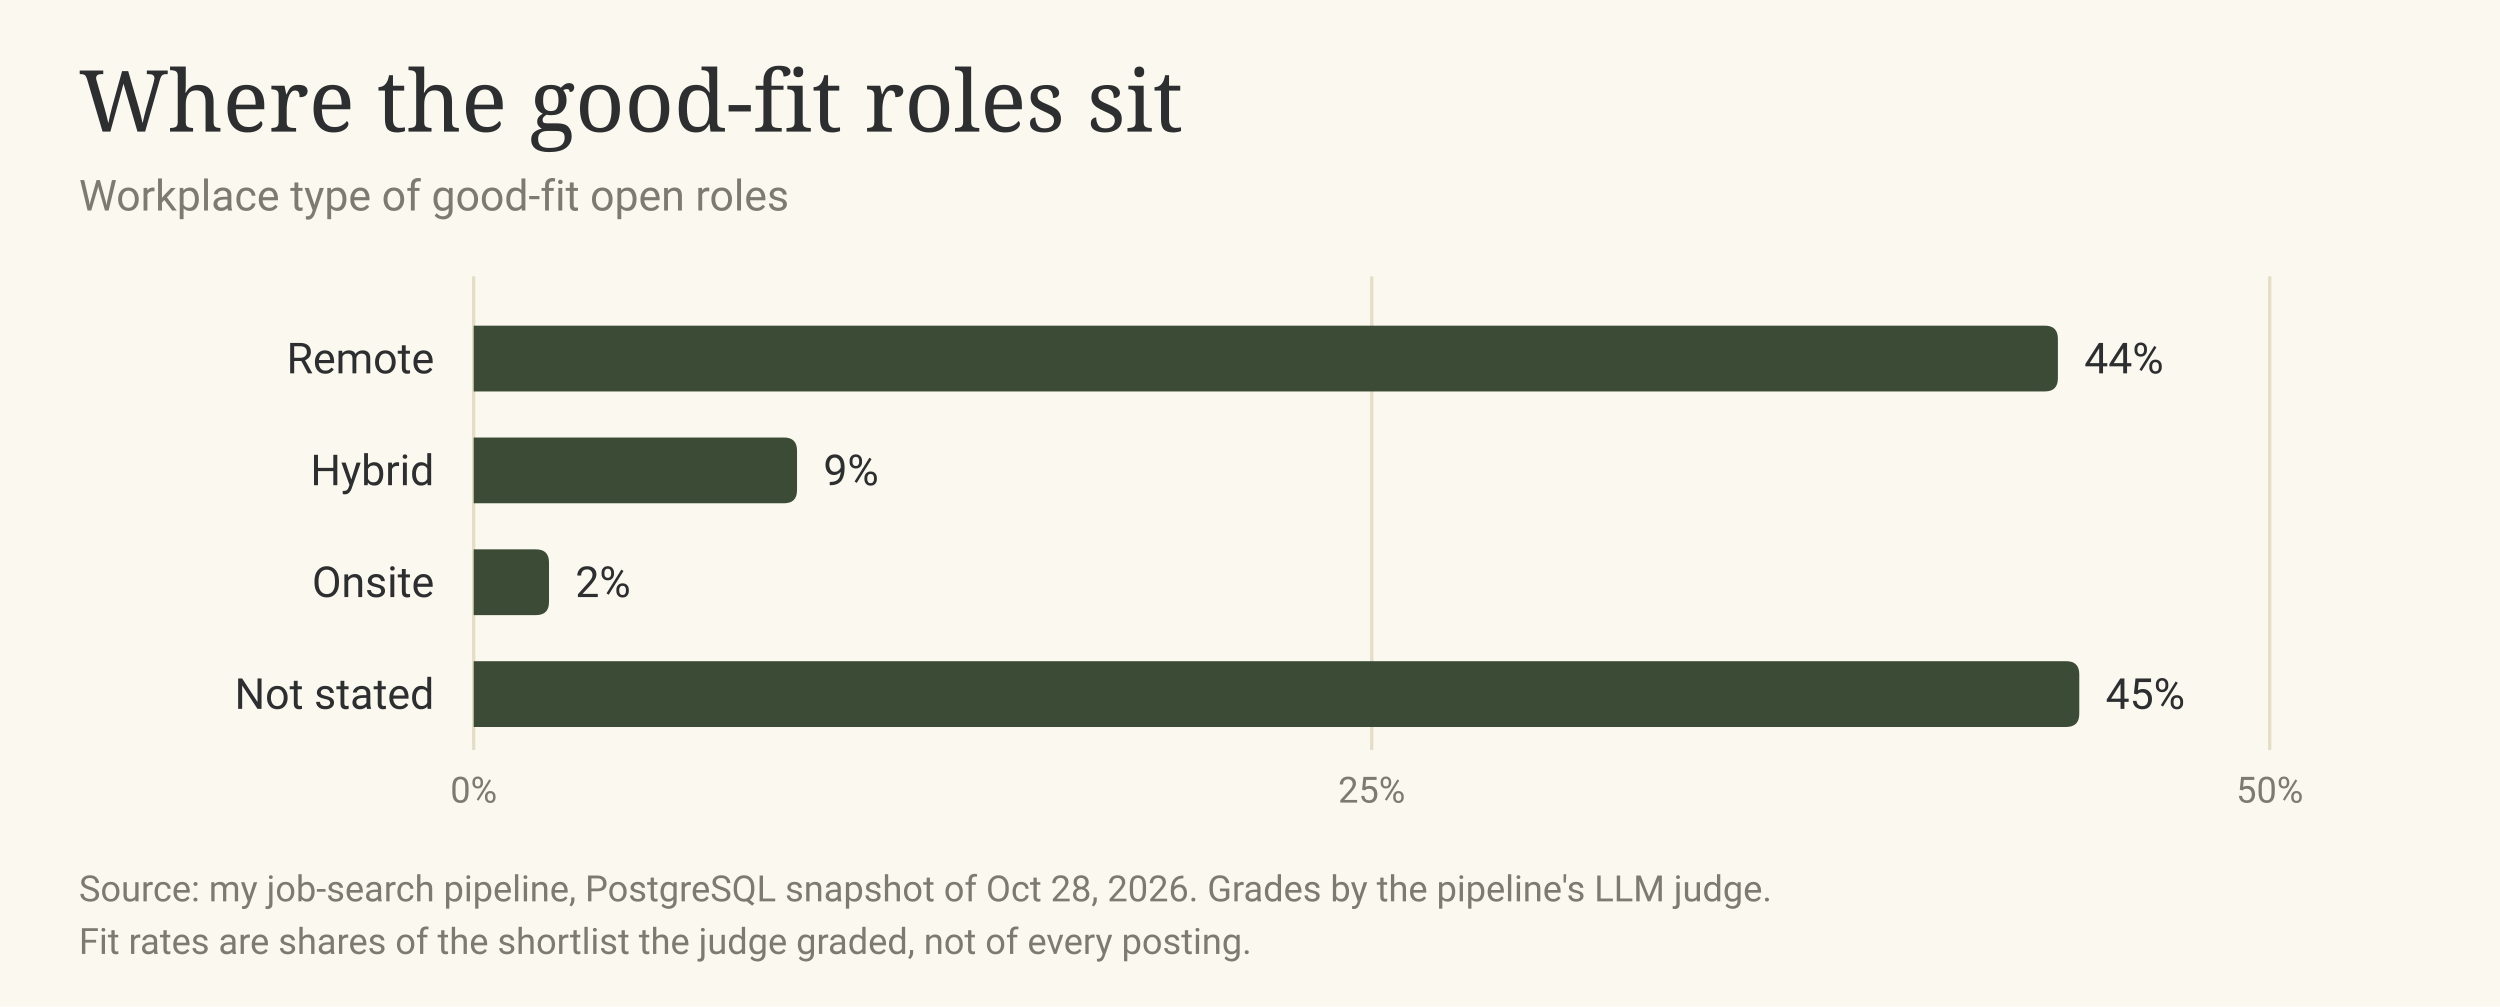
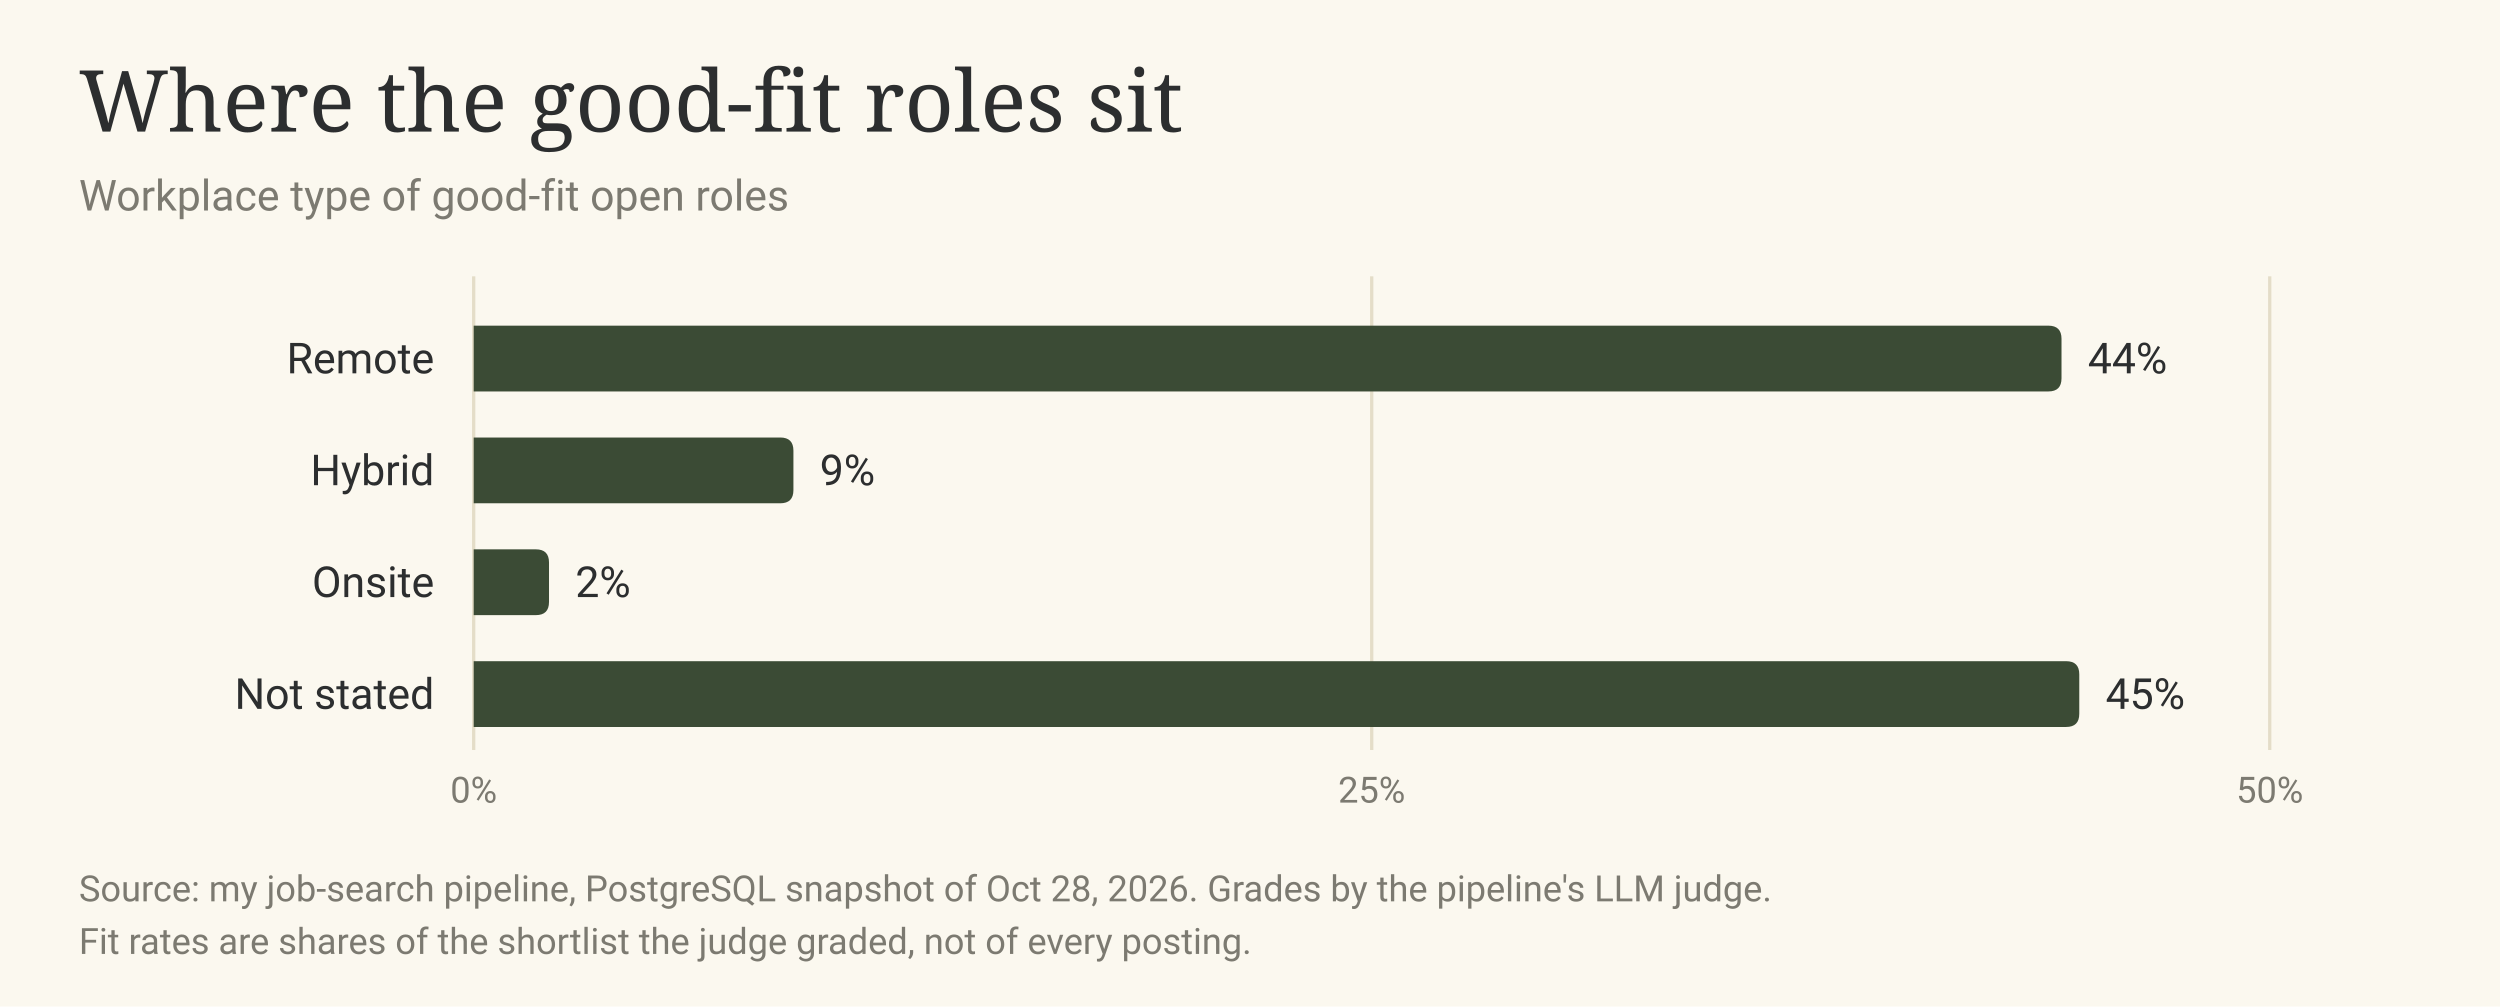
<svg xmlns="http://www.w3.org/2000/svg" viewBox="0 0 760 306" width="760" height="306" role="img" aria-labelledby="t d">
  <rect width="760" height="306" fill="#fbf8ef" />
  <text x="24" y="40" font-family="'Instrument Serif', 'Iowan Old Style', Georgia, serif" font-size="26" fill="#2c2e2f">Where the good-fit roles sit</text>
  <text x="24" y="64" font-family="-apple-system, BlinkMacSystemFont, 'Segoe UI', Roboto, Inter, sans-serif" font-size="13" fill="#7c7a71">Workplace type of good-fit open roles</text>
  <line x1="144.0" y1="84" x2="144.0" y2="228" stroke="#e4ddc8" stroke-width="1" />
  <text x="144.0" y="244" text-anchor="middle" font-family="-apple-system, BlinkMacSystemFont, 'Segoe UI', Roboto, Inter, sans-serif" font-size="11" fill="#7c7a71">0%</text>
  <line x1="417.0" y1="84" x2="417.0" y2="228" stroke="#e4ddc8" stroke-width="1" />
  <text x="417.0" y="244" text-anchor="middle" font-family="-apple-system, BlinkMacSystemFont, 'Segoe UI', Roboto, Inter, sans-serif" font-size="11" fill="#7c7a71">25%</text>
  <line x1="690.0" y1="84" x2="690.0" y2="228" stroke="#e4ddc8" stroke-width="1" />
  <text x="690.0" y="244" text-anchor="middle" font-family="-apple-system, BlinkMacSystemFont, 'Segoe UI', Roboto, Inter, sans-serif" font-size="11" fill="#7c7a71">50%</text>
  <g>
    <text x="132" y="113.5" text-anchor="end" font-family="-apple-system, BlinkMacSystemFont, 'Segoe UI', Roboto, Inter, sans-serif" font-size="13" fill="#2c2e2f">Remote</text>
-     <path d="M144.0,99.0H621.6Q625.6,99.0 625.6,103.0V115.0Q625.6,119.0 621.6,119.0H144.0Z" fill="#3b4b35" />
-     <text x="633.6" y="113.5" font-family="-apple-system, BlinkMacSystemFont, 'Segoe UI', Roboto, Inter, sans-serif" font-size="13" fill="#2c2e2f">44%</text>
+     <path d="M144.0,99.0H622.7Q626.7,99.0 626.7,103.0V115.0Q626.7,119.0 622.7,119.0H144.0Z" fill="#3b4b35" />
+     <text x="634.7" y="113.5" font-family="-apple-system, BlinkMacSystemFont, 'Segoe UI', Roboto, Inter, sans-serif" font-size="13" fill="#2c2e2f">44%</text>
  </g>
  <g>
    <text x="132" y="147.5" text-anchor="end" font-family="-apple-system, BlinkMacSystemFont, 'Segoe UI', Roboto, Inter, sans-serif" font-size="13" fill="#2c2e2f">Hybrid</text>
-     <path d="M144.0,133.0H238.3Q242.3,133.0 242.3,137.0V149.0Q242.3,153.0 238.3,153.0H144.0Z" fill="#3b4b35" />
-     <text x="250.3" y="147.5" font-family="-apple-system, BlinkMacSystemFont, 'Segoe UI', Roboto, Inter, sans-serif" font-size="13" fill="#2c2e2f">9%</text>
+     <path d="M144.0,133.0H237.2Q241.2,133.0 241.2,137.0V149.0Q241.2,153.0 237.2,153.0H144.0Z" fill="#3b4b35" />
+     <text x="249.2" y="147.5" font-family="-apple-system, BlinkMacSystemFont, 'Segoe UI', Roboto, Inter, sans-serif" font-size="13" fill="#2c2e2f">9%</text>
  </g>
  <g>
    <text x="132" y="181.5" text-anchor="end" font-family="-apple-system, BlinkMacSystemFont, 'Segoe UI', Roboto, Inter, sans-serif" font-size="13" fill="#2c2e2f">Onsite</text>
    <path d="M144.0,167.0H162.9Q166.9,167.0 166.9,171.0V183.0Q166.9,187.0 162.9,187.0H144.0Z" fill="#3b4b35" />
    <text x="174.9" y="181.5" font-family="-apple-system, BlinkMacSystemFont, 'Segoe UI', Roboto, Inter, sans-serif" font-size="13" fill="#2c2e2f">2%</text>
  </g>
  <g>
    <text x="132" y="215.5" text-anchor="end" font-family="-apple-system, BlinkMacSystemFont, 'Segoe UI', Roboto, Inter, sans-serif" font-size="13" fill="#2c2e2f">Not stated</text>
    <path d="M144.0,201.0H628.1Q632.1,201.0 632.1,205.0V217.0Q632.1,221.0 628.1,221.0H144.0Z" fill="#3b4b35" />
    <text x="640.1" y="215.5" font-family="-apple-system, BlinkMacSystemFont, 'Segoe UI', Roboto, Inter, sans-serif" font-size="13" fill="#2c2e2f">45%</text>
  </g>
  <text x="24" y="274" font-family="-apple-system, BlinkMacSystemFont, 'Segoe UI', Roboto, Inter, sans-serif" font-size="11" fill="#7c7a71">Source: my job-search pipeline, PostgreSQL snapshot of Oct 28, 2026. Grades by the pipeline's LLM judge.</text>
  <text x="24" y="290" font-family="-apple-system, BlinkMacSystemFont, 'Segoe UI', Roboto, Inter, sans-serif" font-size="11" fill="#7c7a71">Fit rates are shares of the shortlist the judge graded, not of every posting.</text>
</svg>
